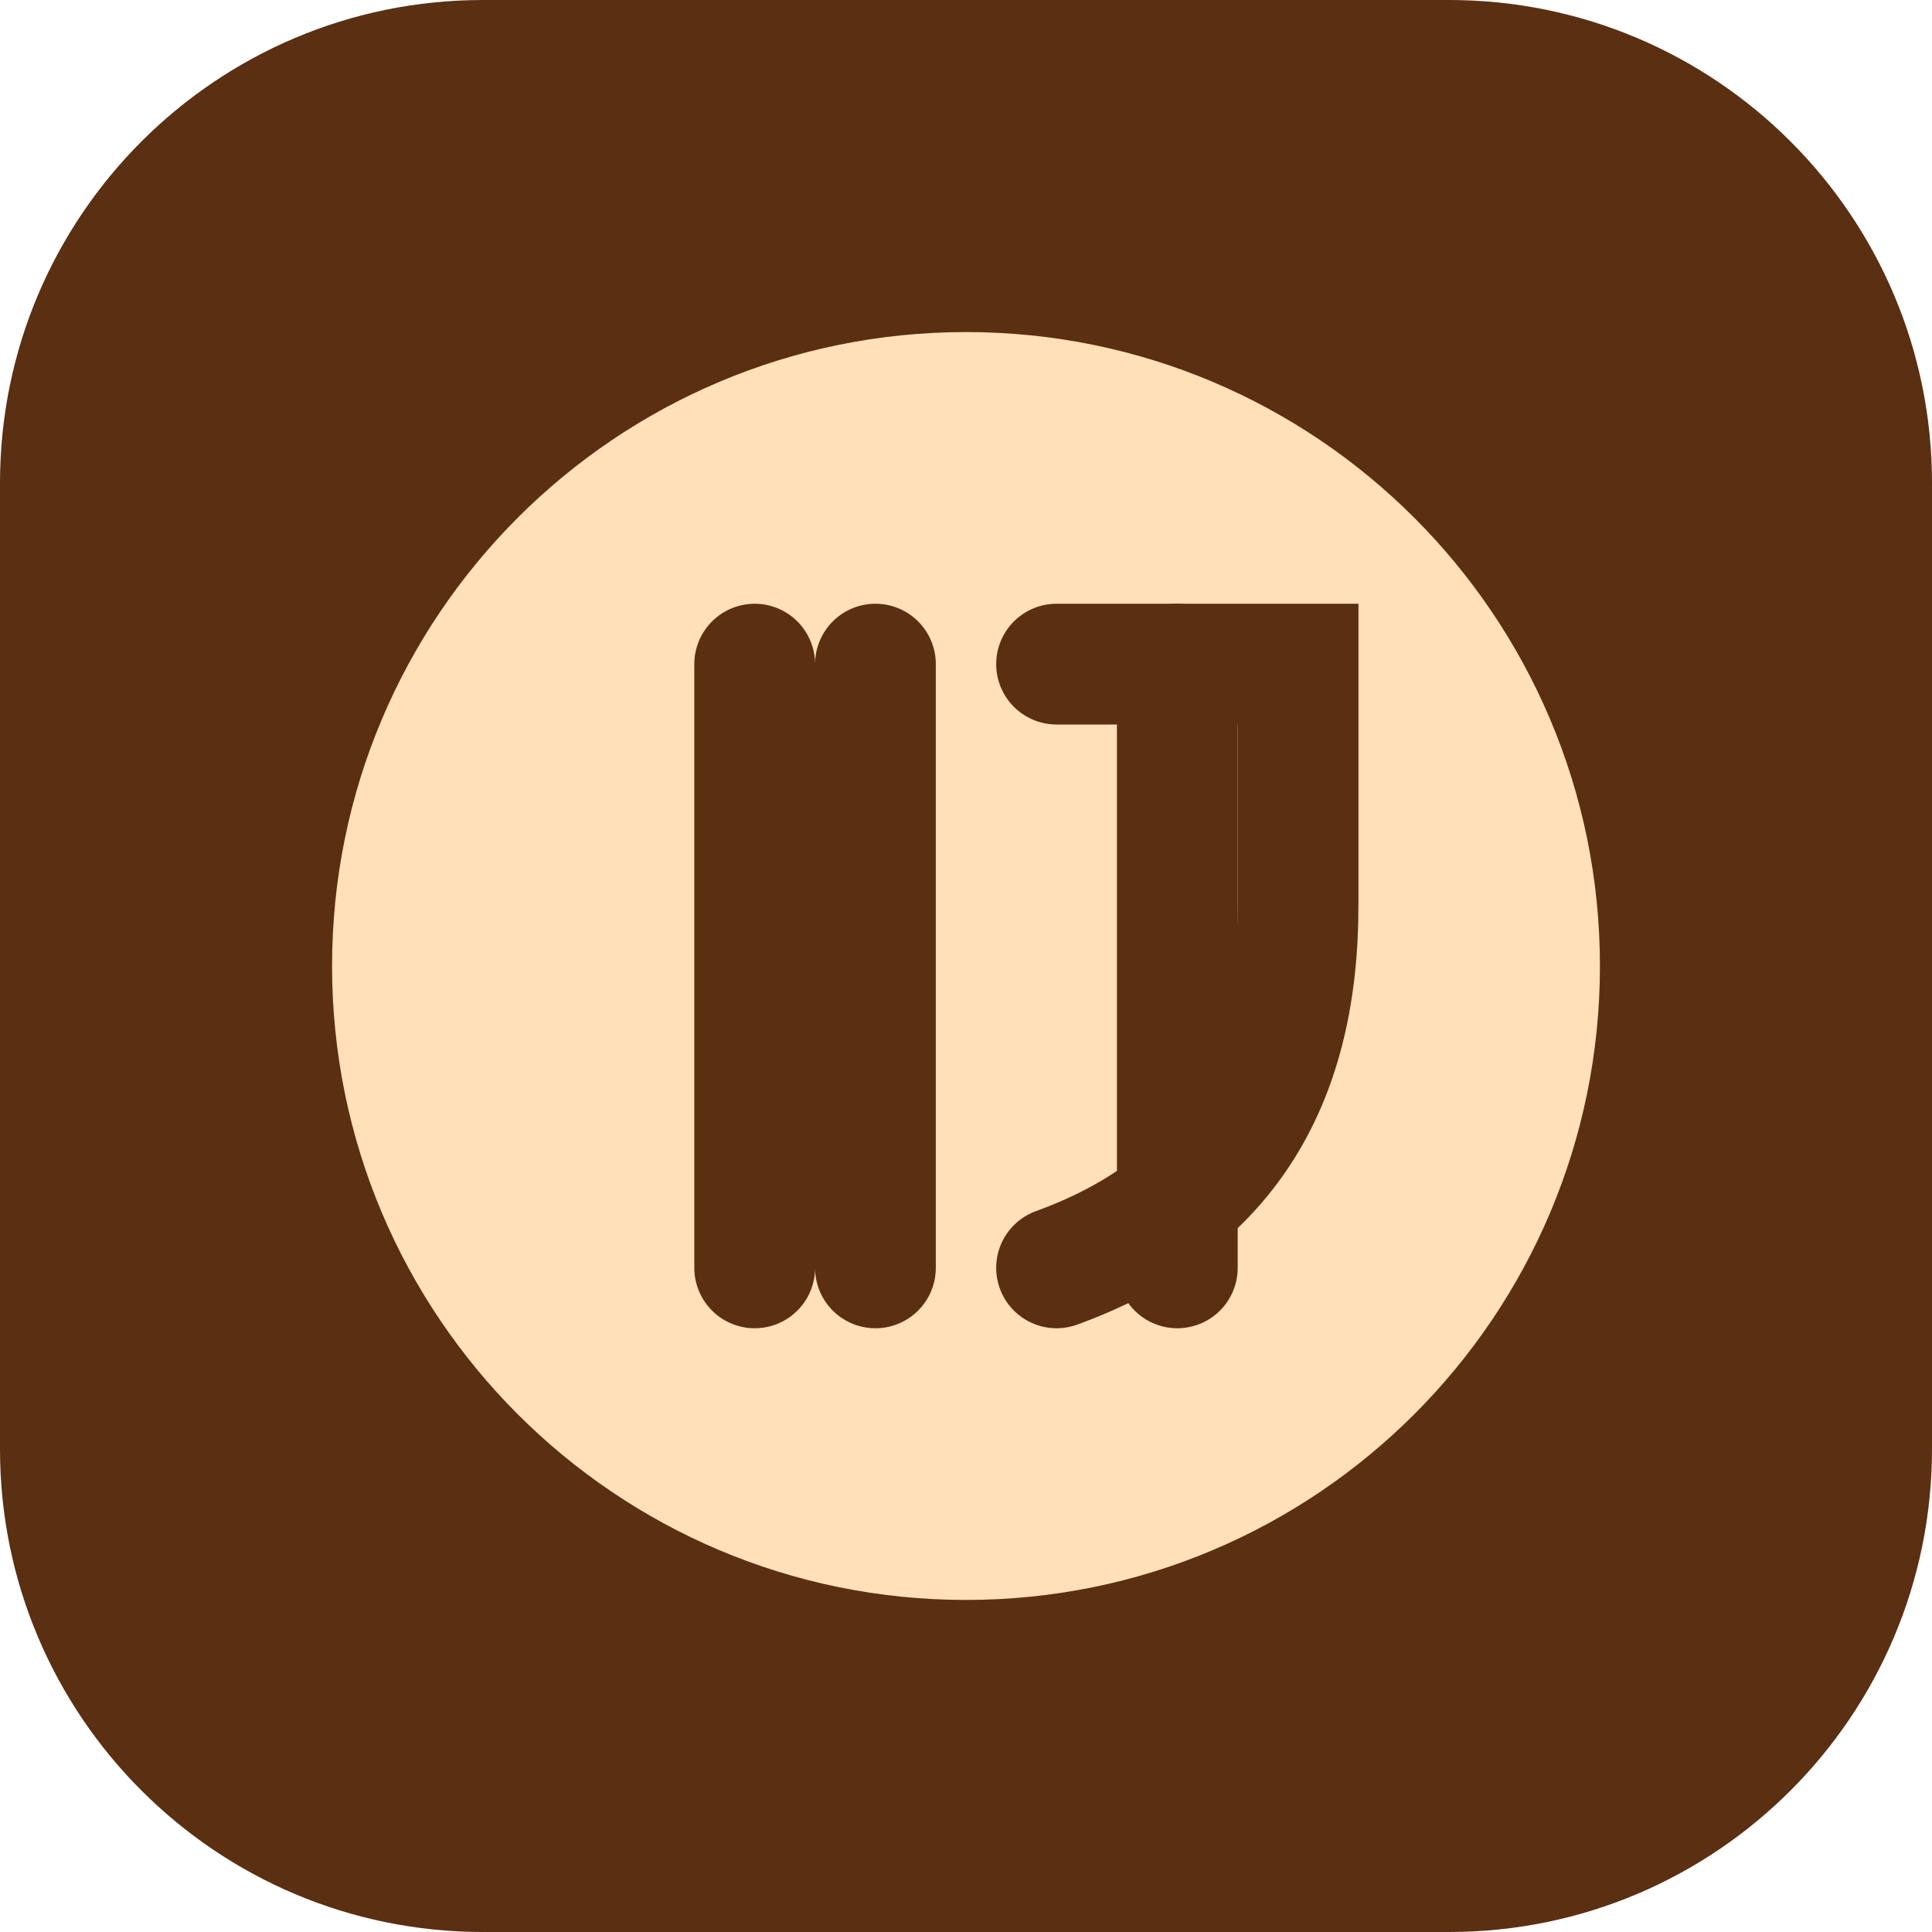
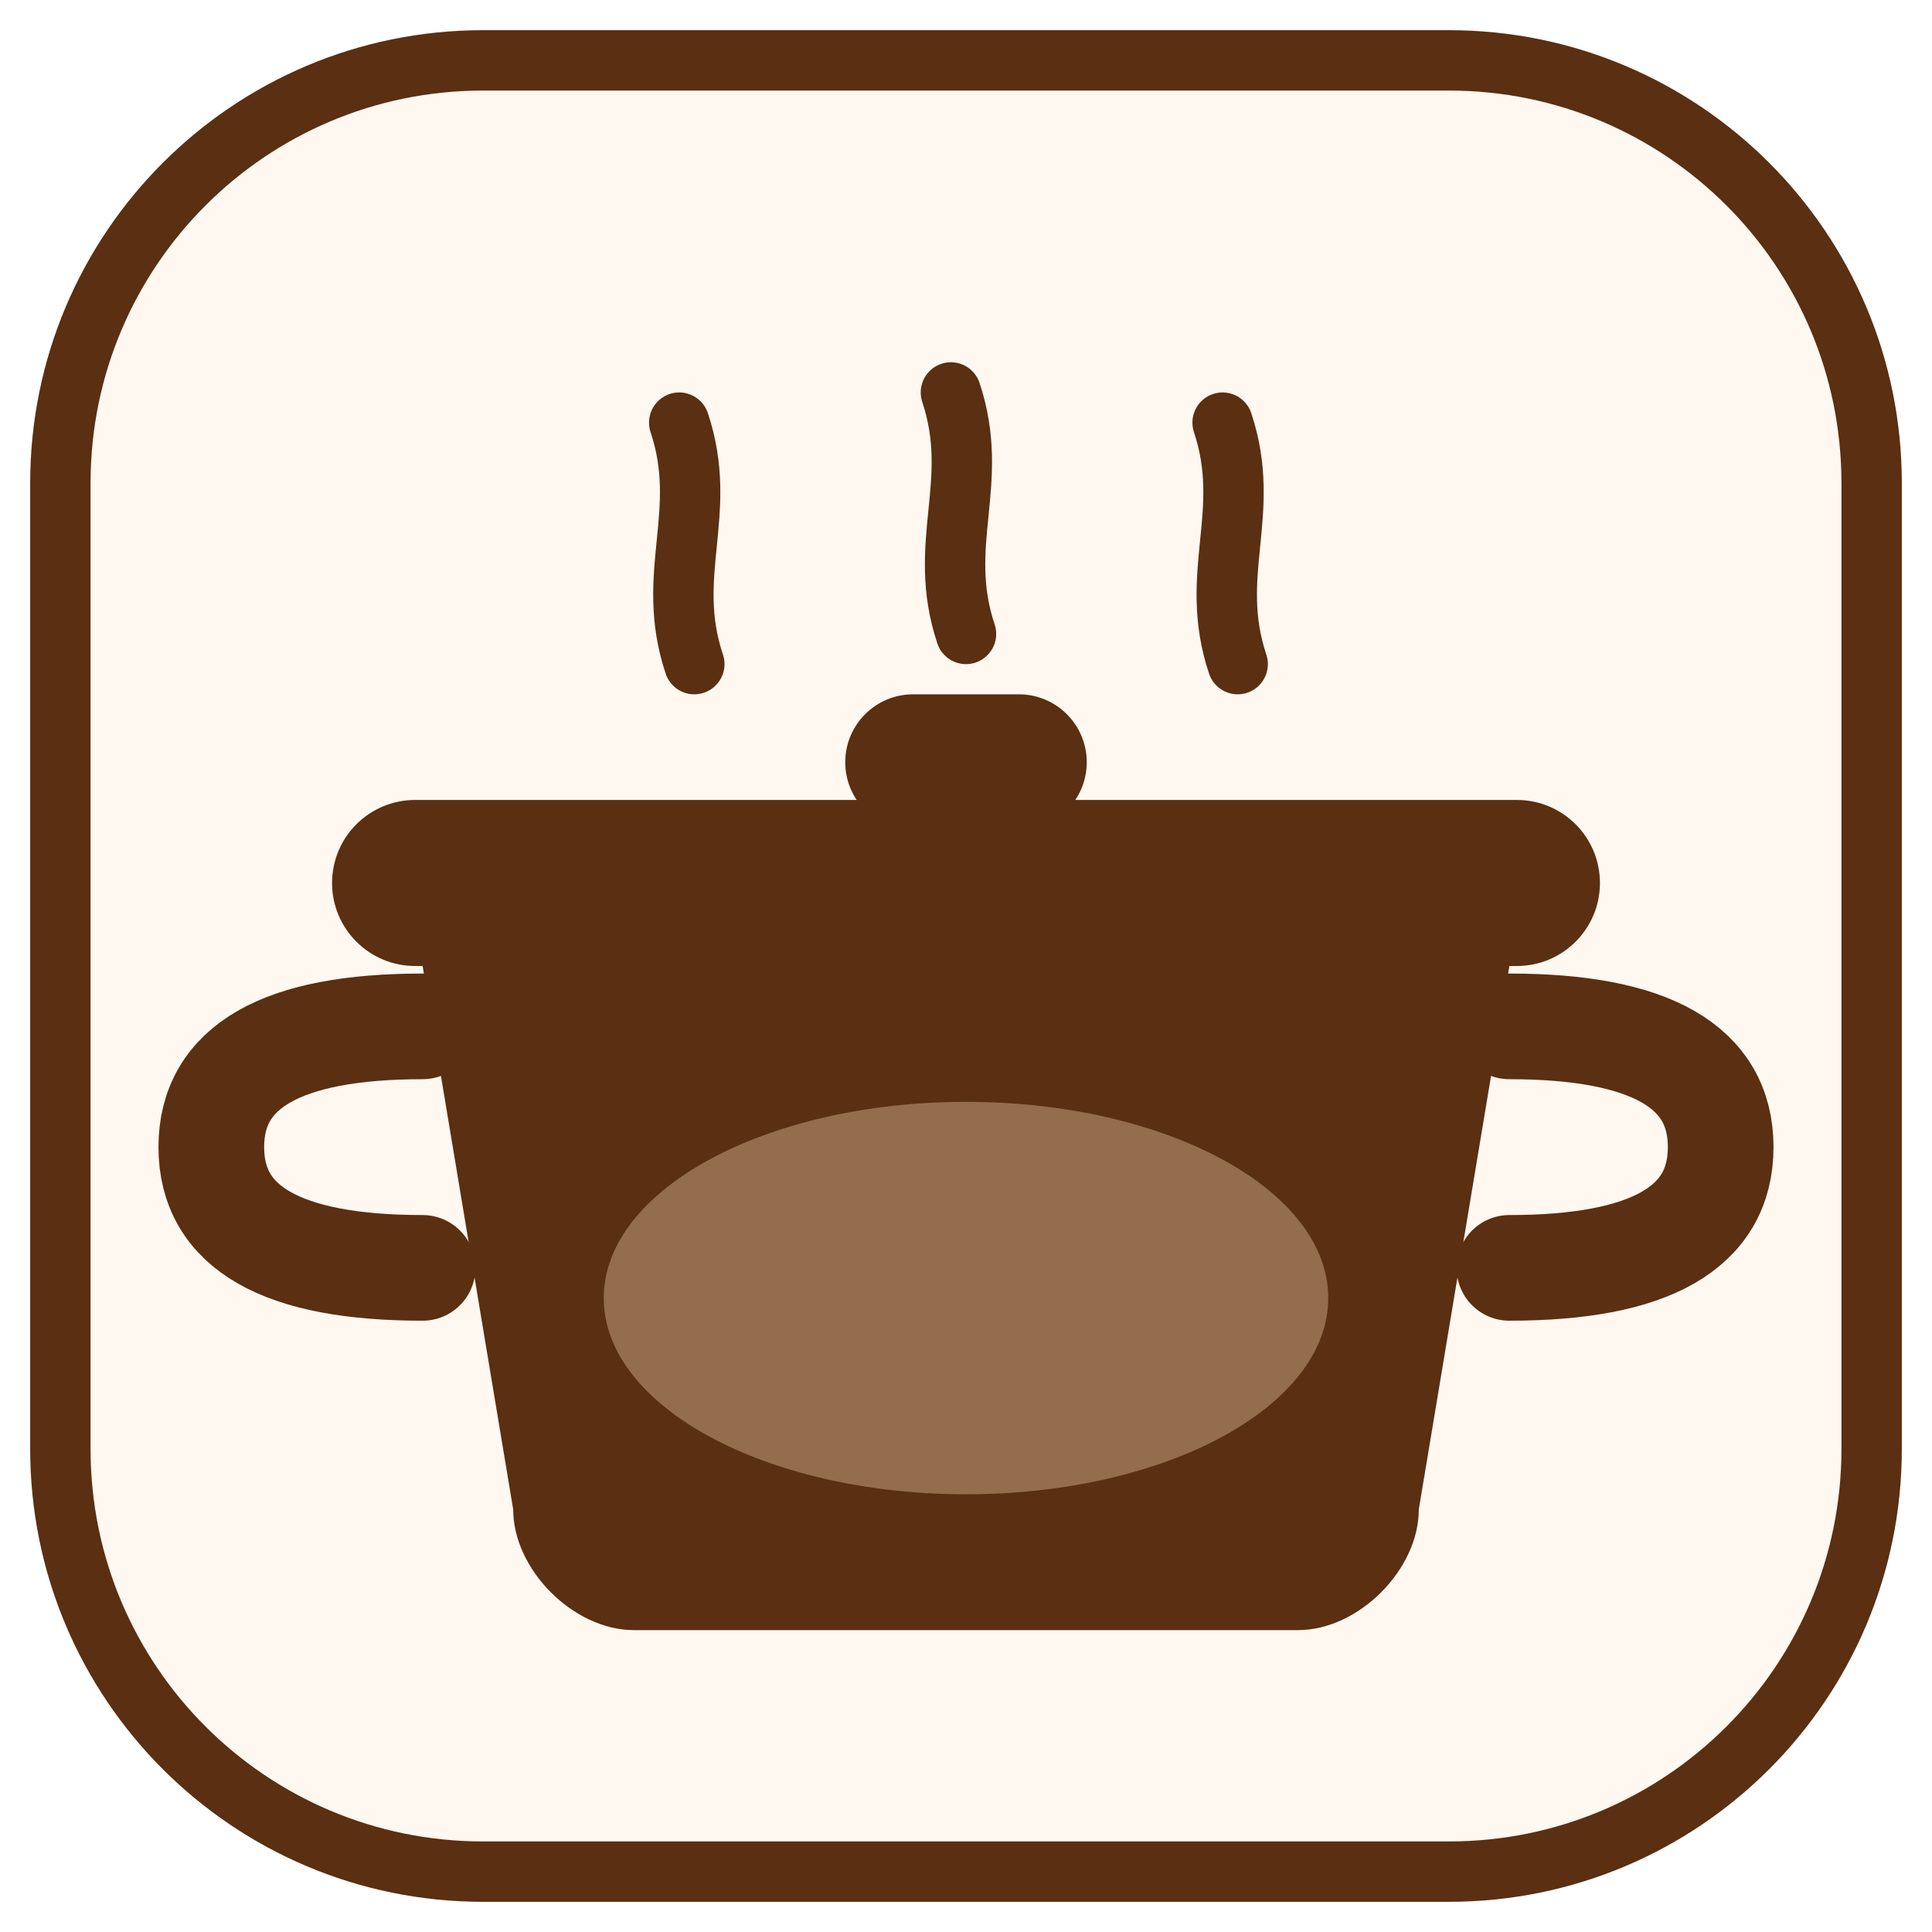
- <svg xmlns="http://www.w3.org/2000/svg" viewBox="0 0 64 64">
-   <rect width="64" height="64" rx="16" fill="#5a2f12" />
-   <circle cx="32" cy="32" r="21" fill="#ffe0b8" />
-   <path d="M25 22v20M29 22v20M39 22v20" stroke="#5a2f12" stroke-width="4" stroke-linecap="round" />
-   <path d="M35 22h8v8c0 6-2.5 10-8 12" fill="none" stroke="#5a2f12" stroke-width="4" stroke-linecap="round" />
+ <svg xmlns="http://www.w3.org/2000/svg" width="128" height="128" viewBox="0 0 128 128" role="img" aria-label="Cooking icon">
+   <rect x="4" y="4" width="120" height="120" rx="28" fill="#fff8f0" stroke="#5a2f12" stroke-width="4" />
+   <path d="M46 44 C44 38 47 34 45 28" fill="none" stroke="#5a2f12" stroke-width="4" stroke-linecap="round" />
+   <path d="M64 42 C62 36 65 32 63 26" fill="none" stroke="#5a2f12" stroke-width="4" stroke-linecap="round" />
+   <path d="M82 44 C80 38 83 34 81 28" fill="none" stroke="#5a2f12" stroke-width="4" stroke-linecap="round" />
+   <rect x="56" y="46" width="16" height="9" rx="4.5" fill="#5a2f12" />
+   <rect x="22" y="53" width="84" height="11" rx="5.5" fill="#5a2f12" />
+   <path d="M28 64 L34 100 C34 104 38 108 42 108 L86 108 C90 108 94 104 94 100 L100 64 Z" fill="#5a2f12" />
+   <path d="M28 68 Q14 68 14 76 Q14 84 28 84" fill="none" stroke="#5a2f12" stroke-width="7" stroke-linecap="round" />
+   <path d="M100 68 Q114 68 114 76 Q114 84 100 84" fill="none" stroke="#5a2f12" stroke-width="7" stroke-linecap="round" />
+   <ellipse cx="64" cy="86" rx="24" ry="13" fill="#ffe0b8" opacity="0.35" />
</svg>
